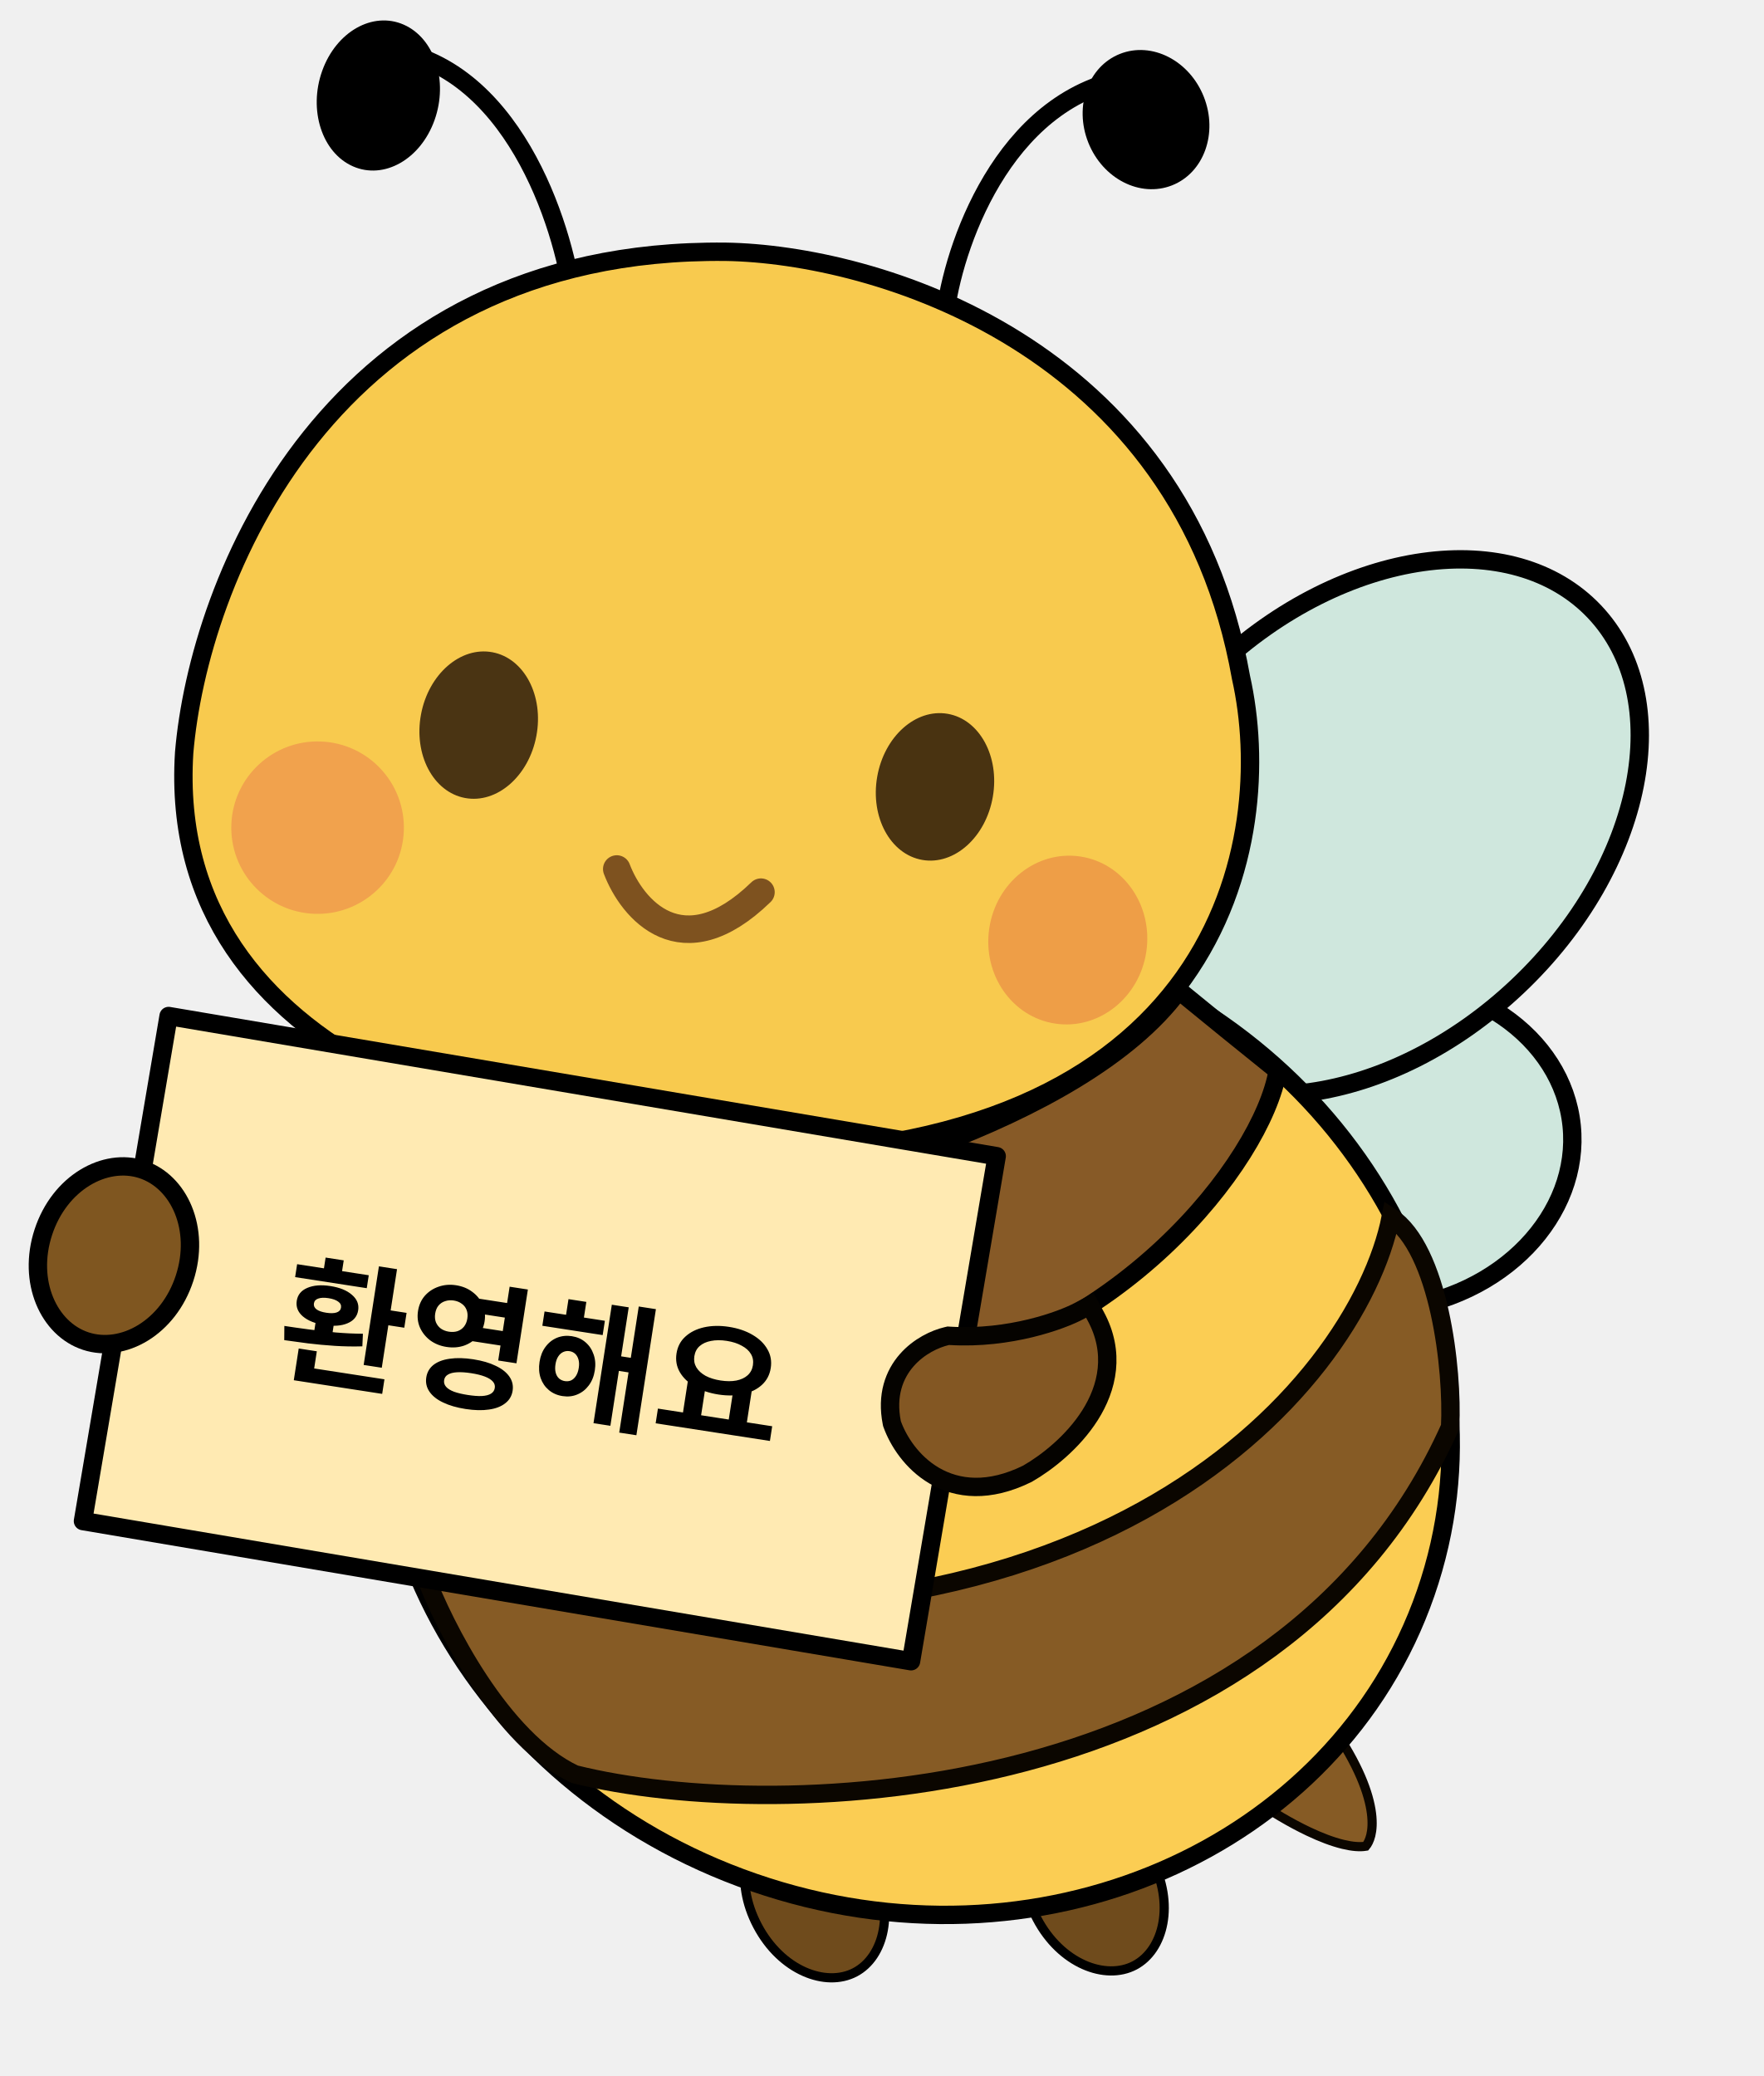
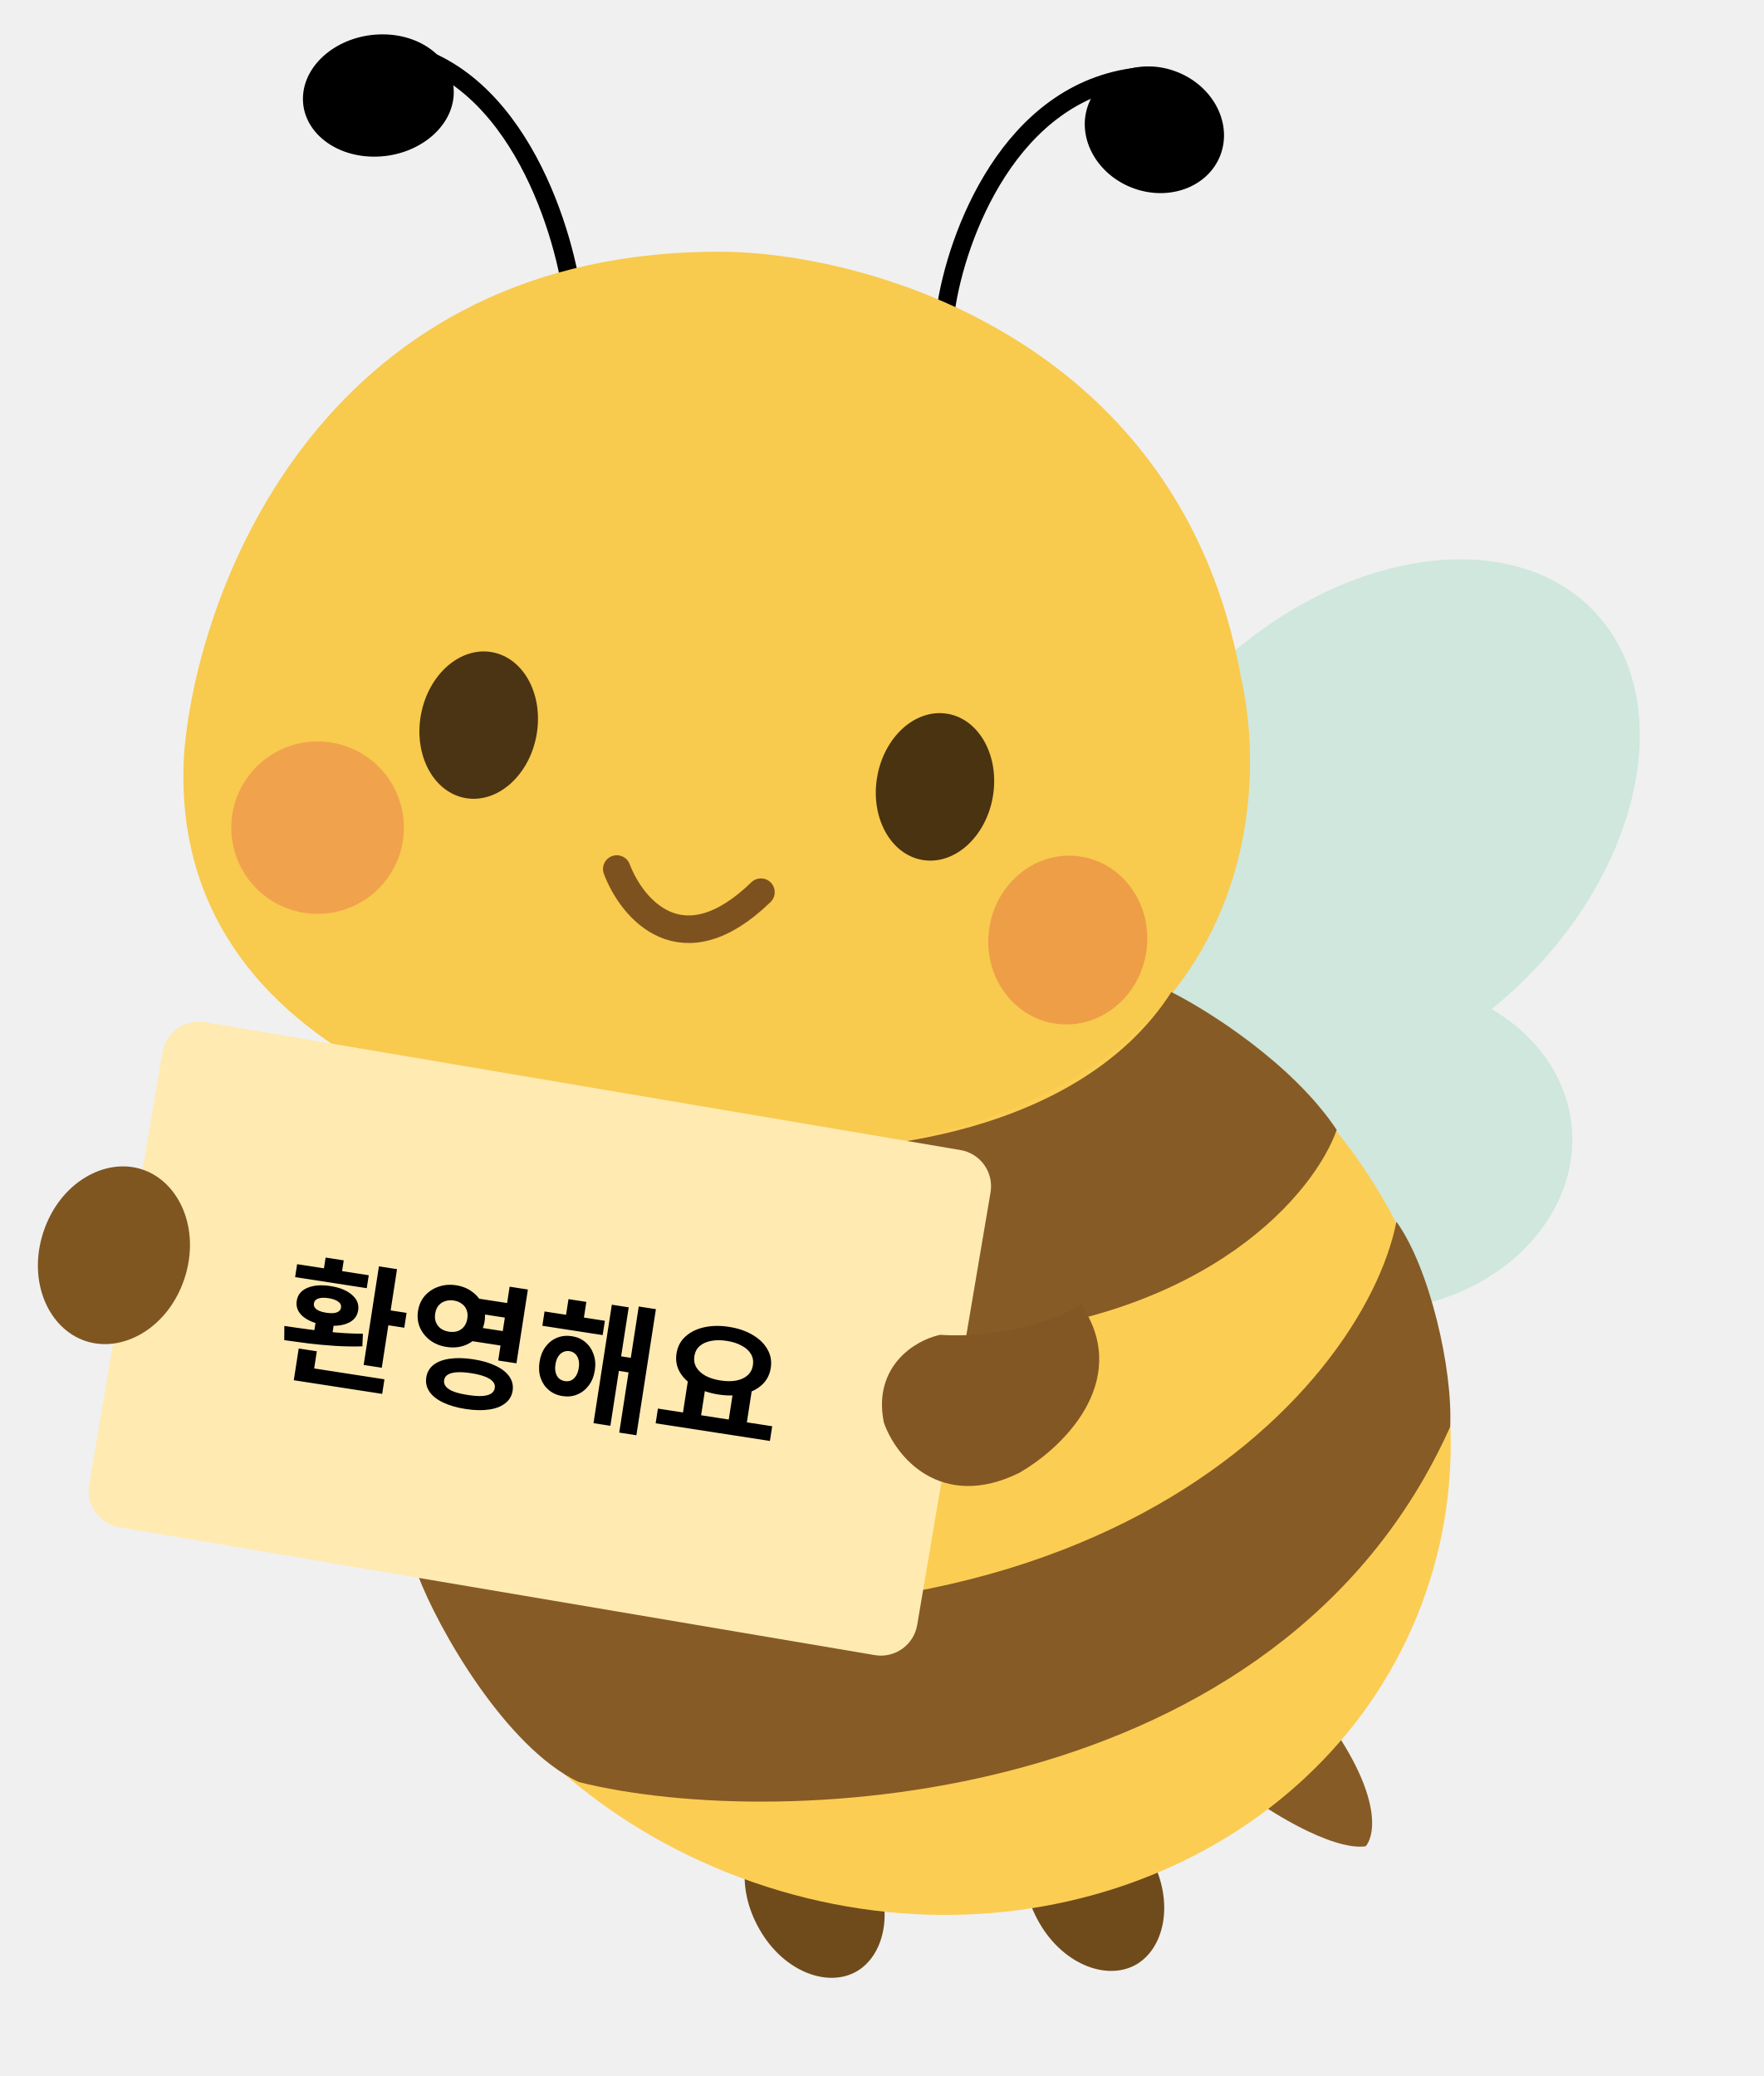
<svg xmlns="http://www.w3.org/2000/svg" width="192" height="226" viewBox="0 0 192 226" fill="none">
-   <g clip-path="url(#clip0_7_364)">
-     <path d="M144.947 187.874C147.876 192.093 149.01 195.234 149.284 197.405C149.544 199.46 149.034 200.543 148.66 200.987C148.034 201.088 147.207 201.03 146.19 200.783C145.026 200.501 143.733 200.001 142.419 199.378C140.398 198.419 138.412 197.209 136.898 196.177L144.947 187.874Z" fill="#865B25" stroke="#0B0600" />
-     <path d="M84.275 198.011C87.456 196.338 92.315 198.185 94.896 203.087C97.478 207.989 96.249 213.036 93.069 214.709C89.888 216.381 85.028 214.534 82.447 209.632C79.865 204.73 81.094 199.683 84.275 198.011Z" fill="#6F4B1C" stroke="black" />
-     <path d="M147.895 106.906C159.903 105.678 170.085 112.897 171.072 122.54C172.061 132.183 163.554 141.314 151.546 142.543C139.538 143.771 129.356 136.551 128.368 126.908C127.38 117.265 135.886 108.134 147.895 106.906Z" fill="#CFE7DD" stroke="black" stroke-width="2" />
-     <path d="M114.709 197.26C117.89 195.588 122.749 197.434 125.331 202.336C127.912 207.239 126.683 212.285 123.503 213.958C120.322 215.63 115.463 213.784 112.881 208.881C110.3 203.979 111.529 198.932 114.709 197.26Z" fill="#6F4B1C" stroke="black" />
-     <path d="M102.951 33.67C104.078 25.849 109.865 9.831 123.992 8.329" stroke="black" stroke-width="2" stroke-linecap="round" />
-     <path d="M127.579 20.177C131.052 18.804 132.598 14.486 131.032 10.534C129.466 6.582 125.381 4.492 121.908 5.866C118.436 7.24 116.89 11.557 118.455 15.509C120.021 19.461 124.106 21.551 127.579 20.177Z" fill="black" />
-     <path d="M62.372 32.661C61.276 24.228 55.65 6.957 41.914 5.338" stroke="black" stroke-width="2" stroke-linecap="round" />
-     <path d="M38.427 18.113C35.05 16.632 33.547 11.977 35.07 7.716C36.592 3.454 40.564 1.201 43.94 2.682C47.317 4.163 48.82 8.818 47.297 13.08C45.775 17.341 41.804 19.594 38.427 18.113Z" fill="black" />
-     <path d="M132.336 72.703C139.27 66.143 147.401 62.241 154.895 61.185C162.394 60.13 169.137 61.927 173.554 66.588C177.971 71.249 179.399 78.075 177.934 85.498C176.471 92.918 172.127 100.817 165.193 107.376C158.259 113.936 150.128 117.838 142.633 118.894C135.135 119.949 128.392 118.152 123.975 113.491C119.558 108.83 118.13 102.005 119.594 94.581C121.058 87.162 125.402 79.263 132.336 72.703Z" fill="#CFE7DD" stroke="black" stroke-width="2" />
-     <path d="M117.203 103.479C147.995 114.136 164.859 145.519 155.183 173.431C145.506 201.343 112.827 215.581 82.035 204.924C51.242 194.267 34.379 162.884 44.056 134.972C53.732 107.059 86.411 92.823 117.203 103.479Z" fill="#FBCD53" stroke="black" stroke-width="2" />
-     <path d="M97.688 150.044C121.485 146.695 137.386 126.51 139.077 116.561L133.538 112.086L128.308 107.822C117.655 122.271 86.602 130.297 73.379 132.136L97.688 150.044Z" fill="#875A27" stroke="black" stroke-width="2" />
-     <path d="M135.083 73.762C128.609 37.303 95.003 27.669 79.01 27.41C35.538 26.942 21.587 63.57 20.046 81.942C17.888 116.219 58.456 125.437 79.01 125.762C133.272 126.074 139.001 91.225 135.083 73.762Z" fill="#F8CA4E" stroke="black" stroke-width="2" stroke-linecap="round" />
-     <path d="M46.215 171.377C118.056 186.394 147.752 150.826 151.385 132.493C156.645 135.947 158.159 149.08 157.846 155.337C139.36 196.633 84.853 198.72 62.56 193.151C54.594 189.397 48.345 177.071 46.215 171.377Z" fill="#865B25" stroke="#0B0600" stroke-width="2" />
-     <path d="M108.489 125.865L18.353 110.607L9.03 165.59L99.166 180.847L108.489 125.865Z" fill="#FFEAB2" stroke="black" stroke-width="2" stroke-linejoin="round" />
-     <path d="M119.248 143.248C121.443 147.277 120.534 151.091 118.647 154.068C116.791 156.997 113.934 159.233 111.867 160.416L111.831 160.437L111.794 160.455C107.644 162.494 104.24 162.134 101.695 160.646C99.239 159.209 97.758 156.826 97.122 155.065L97.089 154.972L97.07 154.875C96.481 151.905 97.322 149.645 98.696 148.076C100.022 146.562 101.782 145.754 103.034 145.457L103.222 145.413L103.415 145.425C109.9 145.811 115.55 143.744 117.472 142.717L118.624 142.102L119.248 143.248Z" fill="#835723" stroke="#050300" stroke-width="2" />
-     <path d="M15.46 127.303C19.512 128.627 21.845 133.789 20.087 139.161C18.33 144.533 13.396 147.323 9.344 145.999C5.291 144.676 2.959 139.513 4.717 134.141C6.474 128.769 11.408 125.98 15.46 127.303Z" fill="#7F5620" stroke="black" stroke-width="2" />
-     <path d="M108.067 86.749C107.307 91.142 103.872 94.216 100.396 93.615C96.921 93.014 94.719 88.966 95.48 84.574C96.24 80.181 99.675 77.107 103.151 77.708C106.626 78.309 108.828 82.357 108.067 86.749Z" fill="#493311" />
-     <path d="M124.776 103.599C124.033 108.625 119.603 112.133 114.882 111.436C110.16 110.74 106.935 106.101 107.678 101.076C108.421 96.05 112.851 92.542 117.572 93.239C122.294 93.935 125.519 98.574 124.776 103.599Z" fill="#EE9E47" />
-     <path d="M43.954 90.485C43.742 95.664 39.368 99.69 34.184 99.478C29 99.266 24.971 94.896 25.183 89.716C25.395 84.537 29.77 80.511 34.953 80.723C40.137 80.935 44.166 85.306 43.954 90.485Z" fill="#F1A24D" />
-     <path d="M67.136 94.605C68.776 98.93 74.211 105.49 82.827 97.126" stroke="#7E521F" stroke-width="3" stroke-linecap="round" />
-     <path d="M58.384 80.117C57.56 84.499 54.081 87.522 50.614 86.871C47.147 86.22 45.005 82.141 45.829 77.76C46.653 73.379 50.132 70.355 53.599 71.006C57.066 71.657 59.208 75.737 58.384 80.117Z" fill="#4A3413" />
-     <path d="M41.245 137.86L43.217 138.165L41.555 148.897L39.584 148.592L41.245 137.86ZM41.839 142.551L44.256 142.924L44.006 144.54L41.589 144.167L41.839 142.551ZM32.225 148.67L41.846 150.156L41.6 151.742L31.979 150.256L32.225 148.67ZM32.514 146.802L34.486 147.106L34.126 149.434L32.154 149.129L32.514 146.802ZM34.413 143.559L36.384 143.863L36.072 145.879L34.101 145.575L34.413 143.559ZM30.94 145.891L30.952 144.344C31.742 144.467 32.619 144.592 33.58 144.72C34.552 144.85 35.541 144.962 36.549 145.057C37.567 145.144 38.552 145.19 39.502 145.195L39.442 146.567C38.456 146.597 37.456 146.579 36.445 146.514C35.433 146.448 34.455 146.358 33.511 146.242C32.58 146.119 31.722 146.001 30.94 145.891ZM32.342 137.623L40.139 138.828L39.921 140.236L32.124 139.031L32.342 137.623ZM35.965 140.004C36.983 140.161 37.763 140.479 38.307 140.958C38.861 141.428 39.088 141.989 38.987 142.641C38.885 143.303 38.498 143.775 37.827 144.056C37.166 144.338 36.327 144.401 35.309 144.243C34.3 144.088 33.519 143.775 32.965 143.305C32.42 142.836 32.199 142.27 32.301 141.608C32.402 140.956 32.783 140.489 33.444 140.206C34.117 139.916 34.957 139.848 35.965 140.004ZM35.761 141.323C35.296 141.251 34.925 141.265 34.646 141.364C34.37 141.452 34.211 141.63 34.169 141.897C34.129 142.154 34.227 142.371 34.463 142.549C34.7 142.718 35.051 142.838 35.515 142.909C35.98 142.981 36.35 142.973 36.627 142.884C36.915 142.787 37.079 142.61 37.119 142.353C37.16 142.086 37.058 141.868 36.811 141.698C36.575 141.52 36.225 141.395 35.761 141.323ZM35.443 136.903L37.415 137.208L37.142 138.972L35.17 138.667L35.443 136.903ZM51.758 141.321L55.82 141.949L55.574 143.535L51.513 142.907L51.758 141.321ZM51.285 144.375L55.347 145.002L55.104 146.574L51.042 145.946L51.285 144.375ZM49.638 139.916C50.33 140.023 50.925 140.266 51.422 140.647C51.922 141.017 52.29 141.479 52.529 142.032C52.777 142.586 52.85 143.19 52.749 143.842C52.65 144.484 52.398 145.032 51.994 145.486C51.599 145.941 51.108 146.275 50.518 146.487C49.93 146.69 49.29 146.738 48.599 146.631C47.926 146.527 47.336 146.289 46.827 145.917C46.329 145.537 45.956 145.069 45.708 144.515C45.47 143.962 45.401 143.364 45.5 142.722C45.601 142.07 45.849 141.516 46.243 141.061C46.647 140.607 47.143 140.279 47.731 140.077C48.331 139.866 48.966 139.812 49.638 139.916ZM49.381 141.576C49.055 141.526 48.748 141.549 48.46 141.646C48.173 141.733 47.931 141.893 47.733 142.126C47.546 142.35 47.425 142.645 47.368 143.011C47.315 143.356 47.342 143.669 47.45 143.949C47.569 144.23 47.751 144.461 47.996 144.641C48.243 144.81 48.529 144.92 48.856 144.971C49.202 145.024 49.513 145.006 49.79 144.918C50.078 144.821 50.316 144.655 50.504 144.421C50.692 144.187 50.813 143.897 50.867 143.551C50.923 143.185 50.896 142.868 50.786 142.598C50.678 142.318 50.5 142.093 50.253 141.923C50.018 141.745 49.727 141.63 49.381 141.576ZM55.473 140.074L57.459 140.381L56.215 148.415L54.229 148.108L55.473 140.074ZM51.517 147.977C52.485 148.127 53.299 148.364 53.957 148.688C54.626 149.004 55.123 149.395 55.445 149.859C55.768 150.324 55.886 150.838 55.798 151.401C55.711 151.965 55.444 152.419 54.995 152.765C54.546 153.12 53.954 153.347 53.22 153.447C52.495 153.557 51.648 153.537 50.679 153.388C49.711 153.238 48.892 153 48.224 152.675C47.555 152.359 47.059 151.963 46.738 151.489C46.426 151.026 46.313 150.512 46.4 149.949C46.487 149.386 46.75 148.931 47.188 148.583C47.636 148.238 48.227 148.015 48.961 147.916C49.697 147.807 50.548 147.828 51.517 147.977ZM51.283 149.489C50.69 149.398 50.179 149.364 49.75 149.389C49.321 149.414 48.989 149.499 48.754 149.645C48.521 149.781 48.383 149.982 48.342 150.249C48.301 150.516 48.37 150.754 48.55 150.964C48.73 151.174 49.021 151.356 49.422 151.509C49.825 151.652 50.323 151.769 50.916 151.861C51.518 151.954 52.029 151.993 52.446 151.976C52.875 151.951 53.207 151.866 53.442 151.72C53.677 151.574 53.815 151.368 53.856 151.101C53.898 150.834 53.828 150.601 53.646 150.401C53.466 150.191 53.175 150.009 52.774 149.856C52.383 149.705 51.886 149.582 51.283 149.489ZM59.274 142.771L65.841 143.785L65.6 145.342L59.033 144.327L59.274 142.771ZM62.242 145.461C62.825 145.551 63.318 145.768 63.72 146.114C64.131 146.461 64.427 146.901 64.608 147.435C64.8 147.96 64.846 148.544 64.746 149.187C64.647 149.829 64.426 150.377 64.082 150.83C63.75 151.274 63.336 151.6 62.838 151.806C62.351 152.014 61.815 152.073 61.232 151.983C60.649 151.893 60.152 151.674 59.74 151.327C59.328 150.98 59.031 150.545 58.849 150.021C58.669 149.487 58.629 148.899 58.728 148.257C58.827 147.614 59.043 147.071 59.375 146.626C59.708 146.172 60.124 145.842 60.621 145.635C61.129 145.43 61.669 145.372 62.242 145.461ZM61.99 147.091C61.752 147.054 61.525 147.085 61.308 147.183C61.09 147.281 60.908 147.445 60.761 147.675C60.615 147.896 60.516 148.179 60.462 148.525C60.409 148.871 60.417 149.175 60.488 149.439C60.558 149.703 60.682 149.915 60.86 150.074C61.039 150.223 61.248 150.316 61.485 150.352C61.732 150.39 61.958 150.365 62.164 150.275C62.372 150.176 62.55 150.011 62.697 149.781C62.843 149.55 62.944 149.262 62.997 148.916C63.051 148.571 63.042 148.271 62.97 148.017C62.899 147.753 62.78 147.542 62.612 147.385C62.444 147.227 62.237 147.129 61.99 147.091ZM69.527 142.23L71.395 142.519L69.27 156.245L67.402 155.957L69.527 142.23ZM67.016 147.564L69.27 147.912L69.024 149.499L66.771 149.15L67.016 147.564ZM66.597 142.035L68.436 142.32L66.439 155.216L64.601 154.932L66.597 142.035ZM61.88 141.428L63.822 141.728L63.406 144.411L61.465 144.111L61.88 141.428ZM74.894 150.208L76.865 150.513L76.271 154.352L74.299 154.047L74.894 150.208ZM79.874 150.978L81.846 151.282L81.252 155.122L79.28 154.817L79.874 150.978ZM71.615 153.344L84.052 155.266L83.805 156.867L71.367 154.945L71.615 153.344ZM79.338 144.444C80.326 144.597 81.182 144.886 81.905 145.311C82.639 145.738 83.18 146.262 83.529 146.883C83.89 147.495 84.012 148.177 83.895 148.928C83.781 149.669 83.458 150.282 82.928 150.767C82.409 151.243 81.735 151.574 80.907 151.76C80.089 151.947 79.185 151.964 78.197 151.811C77.219 151.66 76.363 151.371 75.63 150.944C74.906 150.519 74.364 150 74.004 149.388C73.644 148.766 73.522 148.084 73.637 147.343C73.753 146.592 74.076 145.979 74.605 145.504C75.135 145.019 75.81 144.683 76.628 144.496C77.456 144.31 78.359 144.293 79.338 144.444ZM79.101 145.971C78.469 145.873 77.897 145.876 77.385 145.979C76.885 146.074 76.477 146.259 76.161 146.534C75.845 146.809 75.651 147.178 75.579 147.643C75.51 148.087 75.584 148.493 75.8 148.861C76.018 149.218 76.351 149.523 76.797 149.774C77.256 150.017 77.801 150.187 78.433 150.285C79.076 150.384 79.647 150.386 80.148 150.291C80.659 150.188 81.068 149.999 81.374 149.722C81.692 149.437 81.885 149.072 81.954 148.628C82.025 148.163 81.952 147.752 81.734 147.395C81.526 147.039 81.193 146.739 80.735 146.497C80.288 146.245 79.744 146.07 79.101 145.971Z" fill="black" />
-   </g>
-   <defs>
-     <clipPath id="clip0_7_364">
-       <rect width="192" height="226" fill="white" />
-     </clipPath>
-   </defs>
+   <path d="M144.947 187.874C147.876 192.093 149.01 195.234 149.284 197.405C149.544 199.46 149.034 200.543 148.66 200.987C148.034 201.088 147.207 201.03 146.19 200.783C145.026 200.501 143.733 200.001 142.419 199.378C140.398 198.419 138.412 197.209 136.898 196.177L144.947 187.874Z" fill="#865B25" />
+   <path d="M84.275 198.011C87.456 196.338 92.315 198.185 94.896 203.087C97.478 207.989 96.249 213.036 93.069 214.709C89.888 216.381 85.028 214.534 82.447 209.632C79.865 204.73 81.094 199.683 84.275 198.011Z" fill="#6F4B1C" />
+   <path d="M147.895 106.906C159.903 105.678 170.085 112.897 171.072 122.54C172.061 132.183 163.554 141.314 151.546 142.543C139.538 143.771 129.356 136.551 128.368 126.908C127.38 117.265 135.886 108.134 147.895 106.906Z" fill="#CFE7DD" />
+   <path d="M114.709 197.26C117.89 195.588 122.749 197.434 125.331 202.336C127.912 207.239 126.683 212.285 123.503 213.958C120.322 215.63 115.463 213.784 112.881 208.881C110.3 203.979 111.529 198.932 114.709 197.26Z" fill="#6F4B1C" />
+   <path d="M102.951 33.67C104.078 25.849 109.865 9.831 123.992 8.329" stroke="black" stroke-width="2" stroke-linecap="round" />
+   <path d="M132.807 16.97C134.189 13.5 132.107 9.414 128.156 7.844C124.206 6.273 119.884 7.813 118.502 11.283C117.12 14.752 119.202 18.838 123.152 20.409C127.102 21.979 131.425 20.439 132.807 16.97Z" fill="black" />
+   <path d="M62.372 32.661C61.276 24.228 55.65 6.957 41.914 5.338" stroke="black" stroke-width="2" stroke-linecap="round" />
+   <path d="M32.99 10.347C33.272 6.67 37.169 3.713 41.694 3.741C46.219 3.769 49.658 6.772 49.377 10.449C49.095 14.125 45.198 17.083 40.673 17.054C36.148 17.026 32.709 14.023 32.99 10.347Z" fill="black" />
+   <path d="M132.336 72.703C139.27 66.143 147.401 62.241 154.895 61.185C162.394 60.13 169.137 61.927 173.554 66.588C177.971 71.249 179.399 78.075 177.934 85.498C176.471 92.918 172.127 100.817 165.193 107.376C158.259 113.936 150.128 117.838 142.633 118.894C135.135 119.949 128.392 118.152 123.975 113.491C119.558 108.83 118.13 102.005 119.594 94.581C121.058 87.162 125.402 79.263 132.336 72.703Z" fill="#CFE7DD" />
+   <path d="M117.203 103.479C147.995 114.136 164.859 145.519 155.183 173.431C145.506 201.343 112.827 215.581 82.035 204.924C51.242 194.267 34.379 162.884 44.056 134.972C53.732 107.059 86.411 92.823 117.203 103.479Z" fill="#FBCD53" />
+   <path d="M135.083 73.762C128.609 37.303 95.003 27.669 79.01 27.41C35.538 26.942 21.587 63.57 20.046 81.942C17.888 116.219 58.456 125.437 79.01 125.762C133.272 126.074 139.001 91.225 135.083 73.762Z" fill="#F8CA4E" />
+   <path d="M45.5 171.5C117.34 186.517 148.368 151.333 152 133C155.615 138.007 158.159 149.08 157.846 155.337C139.36 196.633 85.293 199.569 63 194C55.034 190.246 47.629 177.194 45.5 171.5Z" fill="#865B25" />
+   <path d="M145.5 123C140.7 115.8 131.5 110 127.5 108C117.5 123.6 94 125.833 83.5 125L85 134L105.5 145.5C131.9 143.5 143.167 129.667 145.5 123Z" fill="#865B25" />
+   <path d="M104.545 125.197L22.297 111.275C20.119 110.906 18.053 112.373 17.684 114.551L9.699 161.646C9.329 163.824 10.796 165.889 12.974 166.257L95.222 180.18C97.4 180.548 99.465 179.081 99.835 176.903L107.82 129.808C108.189 127.63 106.723 125.566 104.545 125.197Z" fill="#FFEAB2" />
+   <path d="M118.368 143.146C120.564 147.175 119.655 150.989 117.768 153.966C115.911 156.895 113.055 159.132 110.988 160.315L110.952 160.335L110.915 160.354C106.765 162.392 103.36 162.032 100.816 160.544C98.359 159.108 96.879 156.725 96.243 154.963L96.21 154.87L96.191 154.773C95.602 151.804 96.443 149.544 97.817 147.974C99.143 146.46 100.903 145.652 102.155 145.355L102.343 145.311L102.536 145.323C109.021 145.709 114.671 143.642 116.593 142.615L117.745 142L118.368 143.146Z" fill="#835723" />
+   <path d="M15.46 127.303C19.512 128.627 21.845 133.789 20.087 139.161C18.33 144.533 13.396 147.323 9.344 145.999C5.291 144.676 2.959 139.513 4.717 134.141C6.474 128.769 11.408 125.98 15.46 127.303Z" fill="#7F5620" />
+   <path d="M108.067 86.749C107.307 91.142 103.872 94.216 100.396 93.615C96.921 93.014 94.719 88.966 95.48 84.574C96.24 80.181 99.675 77.107 103.151 77.708C106.626 78.309 108.828 82.357 108.067 86.749Z" fill="#493311" />
+   <path d="M124.776 103.599C124.033 108.625 119.603 112.133 114.882 111.436C110.16 110.74 106.935 106.101 107.678 101.076C108.421 96.05 112.851 92.542 117.572 93.239C122.294 93.935 125.519 98.574 124.776 103.599Z" fill="#EE9E47" />
+   <path d="M43.954 90.485C43.742 95.664 39.368 99.69 34.184 99.478C29 99.266 24.971 94.896 25.183 89.716C25.395 84.537 29.77 80.511 34.953 80.723C40.137 80.935 44.166 85.306 43.954 90.485Z" fill="#F1A24D" />
+   <path d="M67.136 94.605C68.776 98.93 74.211 105.49 82.827 97.126" stroke="#7E521F" stroke-width="3" stroke-linecap="round" />
+   <path d="M58.384 80.117C57.56 84.499 54.081 87.522 50.614 86.871C47.147 86.22 45.005 82.141 45.829 77.76C46.653 73.379 50.132 70.355 53.599 71.006C57.066 71.657 59.208 75.737 58.384 80.117Z" fill="#4A3413" />
+   <path d="M41.245 137.86L43.217 138.165L41.555 148.897L39.584 148.592L41.245 137.86ZM41.839 142.551L44.256 142.924L44.006 144.54L41.589 144.167L41.839 142.551ZM32.225 148.67L41.846 150.156L41.6 151.742L31.979 150.256L32.225 148.67ZM32.514 146.802L34.486 147.106L34.126 149.434L32.154 149.129L32.514 146.802ZM34.413 143.559L36.384 143.863L36.072 145.879L34.101 145.575L34.413 143.559ZM30.94 145.891L30.952 144.344C31.742 144.467 32.619 144.592 33.58 144.72C34.552 144.85 35.541 144.962 36.549 145.057C37.567 145.144 38.552 145.19 39.502 145.195L39.442 146.567C38.456 146.597 37.456 146.579 36.445 146.514C35.433 146.448 34.455 146.358 33.511 146.242C32.58 146.119 31.722 146.001 30.94 145.891ZM32.342 137.623L40.139 138.828L39.921 140.236L32.124 139.031L32.342 137.623ZM35.965 140.004C36.983 140.161 37.763 140.479 38.307 140.958C38.861 141.428 39.088 141.989 38.987 142.641C38.885 143.303 38.498 143.775 37.827 144.056C37.166 144.338 36.327 144.401 35.309 144.243C34.3 144.088 33.519 143.775 32.965 143.305C32.42 142.836 32.199 142.27 32.301 141.608C32.402 140.956 32.783 140.489 33.444 140.206C34.117 139.916 34.957 139.848 35.965 140.004ZM35.761 141.323C35.296 141.251 34.925 141.265 34.646 141.364C34.37 141.452 34.211 141.63 34.169 141.897C34.129 142.154 34.227 142.371 34.463 142.549C34.7 142.718 35.051 142.838 35.515 142.909C35.98 142.981 36.35 142.973 36.627 142.884C36.915 142.787 37.079 142.61 37.119 142.353C37.16 142.086 37.058 141.868 36.811 141.698C36.575 141.52 36.225 141.395 35.761 141.323ZM35.443 136.903L37.415 137.208L37.142 138.972L35.17 138.667L35.443 136.903ZM51.758 141.321L55.82 141.949L55.574 143.535L51.513 142.907L51.758 141.321ZM51.285 144.375L55.347 145.002L55.104 146.574L51.042 145.946L51.285 144.375ZM49.638 139.916C50.33 140.023 50.925 140.266 51.422 140.647C51.922 141.017 52.29 141.479 52.529 142.032C52.777 142.586 52.85 143.19 52.749 143.842C52.65 144.484 52.398 145.032 51.994 145.486C51.599 145.941 51.108 146.275 50.518 146.487C49.93 146.69 49.29 146.738 48.599 146.631C47.926 146.527 47.336 146.289 46.827 145.917C46.329 145.537 45.956 145.069 45.708 144.515C45.47 143.962 45.401 143.364 45.5 142.722C45.601 142.07 45.849 141.516 46.243 141.061C46.647 140.607 47.143 140.279 47.731 140.077C48.331 139.866 48.966 139.812 49.638 139.916ZM49.381 141.576C49.055 141.526 48.748 141.549 48.46 141.646C48.173 141.733 47.931 141.893 47.733 142.126C47.546 142.35 47.425 142.645 47.368 143.011C47.315 143.356 47.342 143.669 47.45 143.949C47.569 144.23 47.751 144.461 47.996 144.641C48.243 144.81 48.529 144.92 48.856 144.971C49.202 145.024 49.513 145.006 49.79 144.918C50.078 144.821 50.316 144.655 50.504 144.421C50.692 144.187 50.813 143.897 50.867 143.551C50.923 143.185 50.896 142.868 50.786 142.598C50.678 142.318 50.5 142.093 50.253 141.923C50.018 141.745 49.727 141.63 49.381 141.576ZM55.473 140.074L57.459 140.381L56.215 148.415L54.229 148.108L55.473 140.074ZM51.517 147.977C52.485 148.127 53.299 148.364 53.957 148.688C54.626 149.004 55.123 149.395 55.445 149.859C55.768 150.324 55.886 150.838 55.798 151.401C55.711 151.965 55.444 152.419 54.995 152.765C54.546 153.12 53.954 153.347 53.22 153.447C52.495 153.557 51.648 153.537 50.679 153.388C49.711 153.238 48.892 153 48.224 152.675C47.555 152.359 47.059 151.963 46.738 151.489C46.426 151.026 46.313 150.512 46.4 149.949C46.487 149.386 46.75 148.931 47.188 148.583C47.636 148.238 48.227 148.015 48.961 147.916C49.697 147.807 50.548 147.828 51.517 147.977ZM51.283 149.489C50.69 149.398 50.179 149.364 49.75 149.389C49.321 149.414 48.989 149.499 48.754 149.645C48.521 149.781 48.383 149.982 48.342 150.249C48.301 150.516 48.37 150.754 48.55 150.964C48.73 151.174 49.021 151.356 49.422 151.509C49.825 151.652 50.323 151.769 50.916 151.861C51.518 151.954 52.029 151.993 52.446 151.976C52.875 151.951 53.207 151.866 53.442 151.72C53.677 151.574 53.815 151.368 53.856 151.101C53.898 150.834 53.828 150.601 53.646 150.401C53.466 150.191 53.175 150.009 52.774 149.856C52.383 149.705 51.886 149.582 51.283 149.489ZM59.274 142.771L65.841 143.785L65.6 145.342L59.033 144.327L59.274 142.771ZM62.242 145.461C62.825 145.551 63.318 145.768 63.72 146.114C64.131 146.461 64.427 146.901 64.608 147.435C64.8 147.96 64.846 148.544 64.746 149.187C64.647 149.829 64.426 150.377 64.082 150.83C63.75 151.274 63.336 151.6 62.838 151.806C62.351 152.014 61.815 152.073 61.232 151.983C60.649 151.893 60.152 151.674 59.74 151.327C59.328 150.98 59.031 150.545 58.849 150.021C58.669 149.487 58.629 148.899 58.728 148.257C58.827 147.614 59.043 147.071 59.375 146.626C59.708 146.172 60.124 145.842 60.621 145.635C61.129 145.43 61.669 145.372 62.242 145.461ZM61.99 147.091C61.752 147.054 61.525 147.085 61.308 147.183C61.09 147.281 60.908 147.445 60.761 147.675C60.615 147.896 60.516 148.179 60.462 148.525C60.409 148.871 60.417 149.175 60.488 149.439C60.558 149.703 60.682 149.915 60.86 150.074C61.039 150.223 61.248 150.316 61.485 150.352C61.732 150.39 61.958 150.365 62.164 150.275C62.372 150.176 62.55 150.011 62.697 149.781C62.843 149.55 62.944 149.262 62.997 148.916C63.051 148.571 63.042 148.271 62.97 148.017C62.899 147.753 62.78 147.542 62.612 147.385C62.444 147.227 62.237 147.129 61.99 147.091ZM69.527 142.23L71.395 142.519L69.27 156.245L67.402 155.957L69.527 142.23ZM67.016 147.564L69.27 147.912L69.024 149.499L66.771 149.15L67.016 147.564ZM66.597 142.035L68.436 142.32L66.439 155.216L64.601 154.932L66.597 142.035ZM61.88 141.428L63.822 141.728L63.406 144.411L61.465 144.111L61.88 141.428ZM74.894 150.208L76.865 150.513L76.271 154.352L74.299 154.047L74.894 150.208ZM79.874 150.978L81.846 151.282L81.252 155.122L79.28 154.817L79.874 150.978ZM71.615 153.344L84.052 155.266L83.805 156.867L71.367 154.945L71.615 153.344ZM79.338 144.444C80.326 144.597 81.182 144.886 81.905 145.311C82.639 145.738 83.18 146.262 83.529 146.883C83.89 147.495 84.012 148.177 83.895 148.928C83.781 149.669 83.458 150.282 82.928 150.767C82.409 151.243 81.735 151.574 80.907 151.76C80.089 151.947 79.185 151.964 78.197 151.811C77.219 151.66 76.363 151.371 75.63 150.944C74.906 150.519 74.364 150 74.004 149.388C73.644 148.766 73.522 148.084 73.637 147.343C73.753 146.592 74.076 145.979 74.605 145.504C75.135 145.019 75.81 144.683 76.628 144.496C77.456 144.31 78.359 144.293 79.338 144.444ZM79.101 145.971C78.469 145.873 77.897 145.876 77.385 145.979C76.885 146.074 76.477 146.259 76.161 146.534C75.845 146.809 75.651 147.178 75.579 147.643C75.51 148.087 75.584 148.493 75.8 148.861C76.018 149.218 76.351 149.523 76.797 149.774C77.256 150.017 77.801 150.187 78.433 150.285C79.076 150.384 79.647 150.386 80.148 150.291C80.659 150.188 81.068 149.999 81.374 149.722C81.692 149.437 81.885 149.072 81.954 148.628C82.025 148.163 81.952 147.752 81.734 147.395C81.526 147.039 81.193 146.739 80.735 146.497C80.288 146.245 79.744 146.07 79.101 145.971Z" fill="black" />
</svg>
